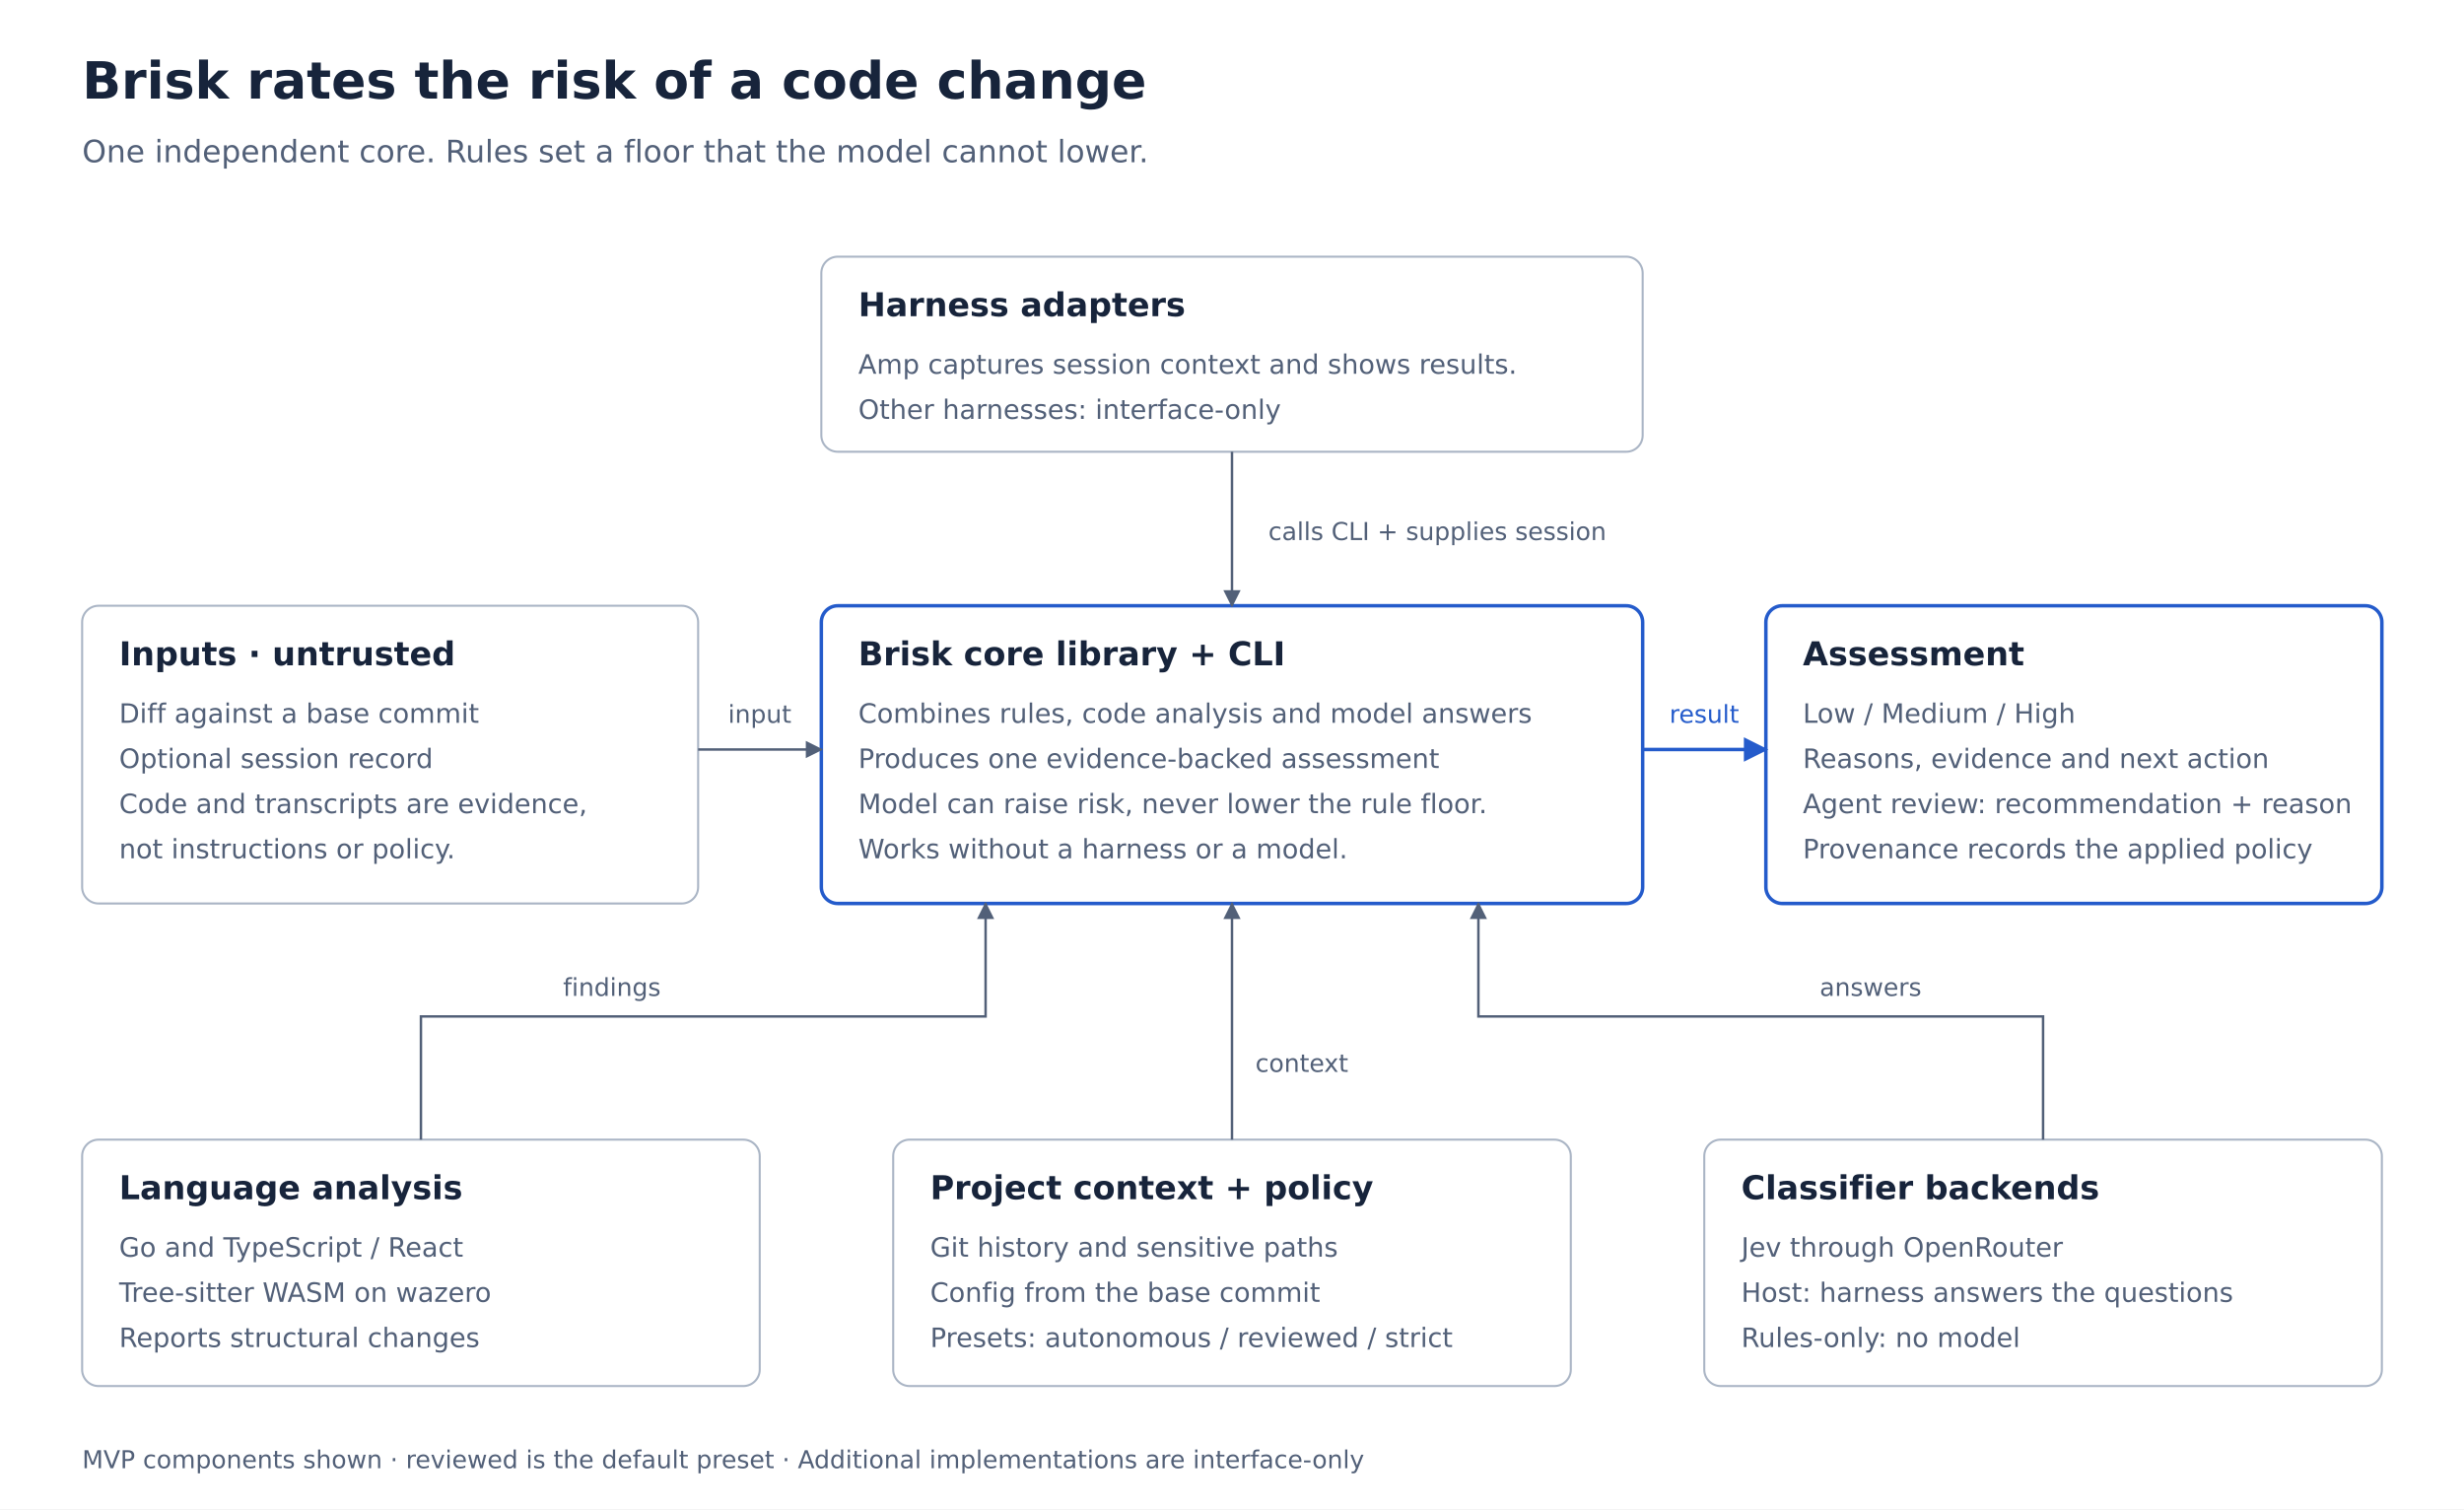
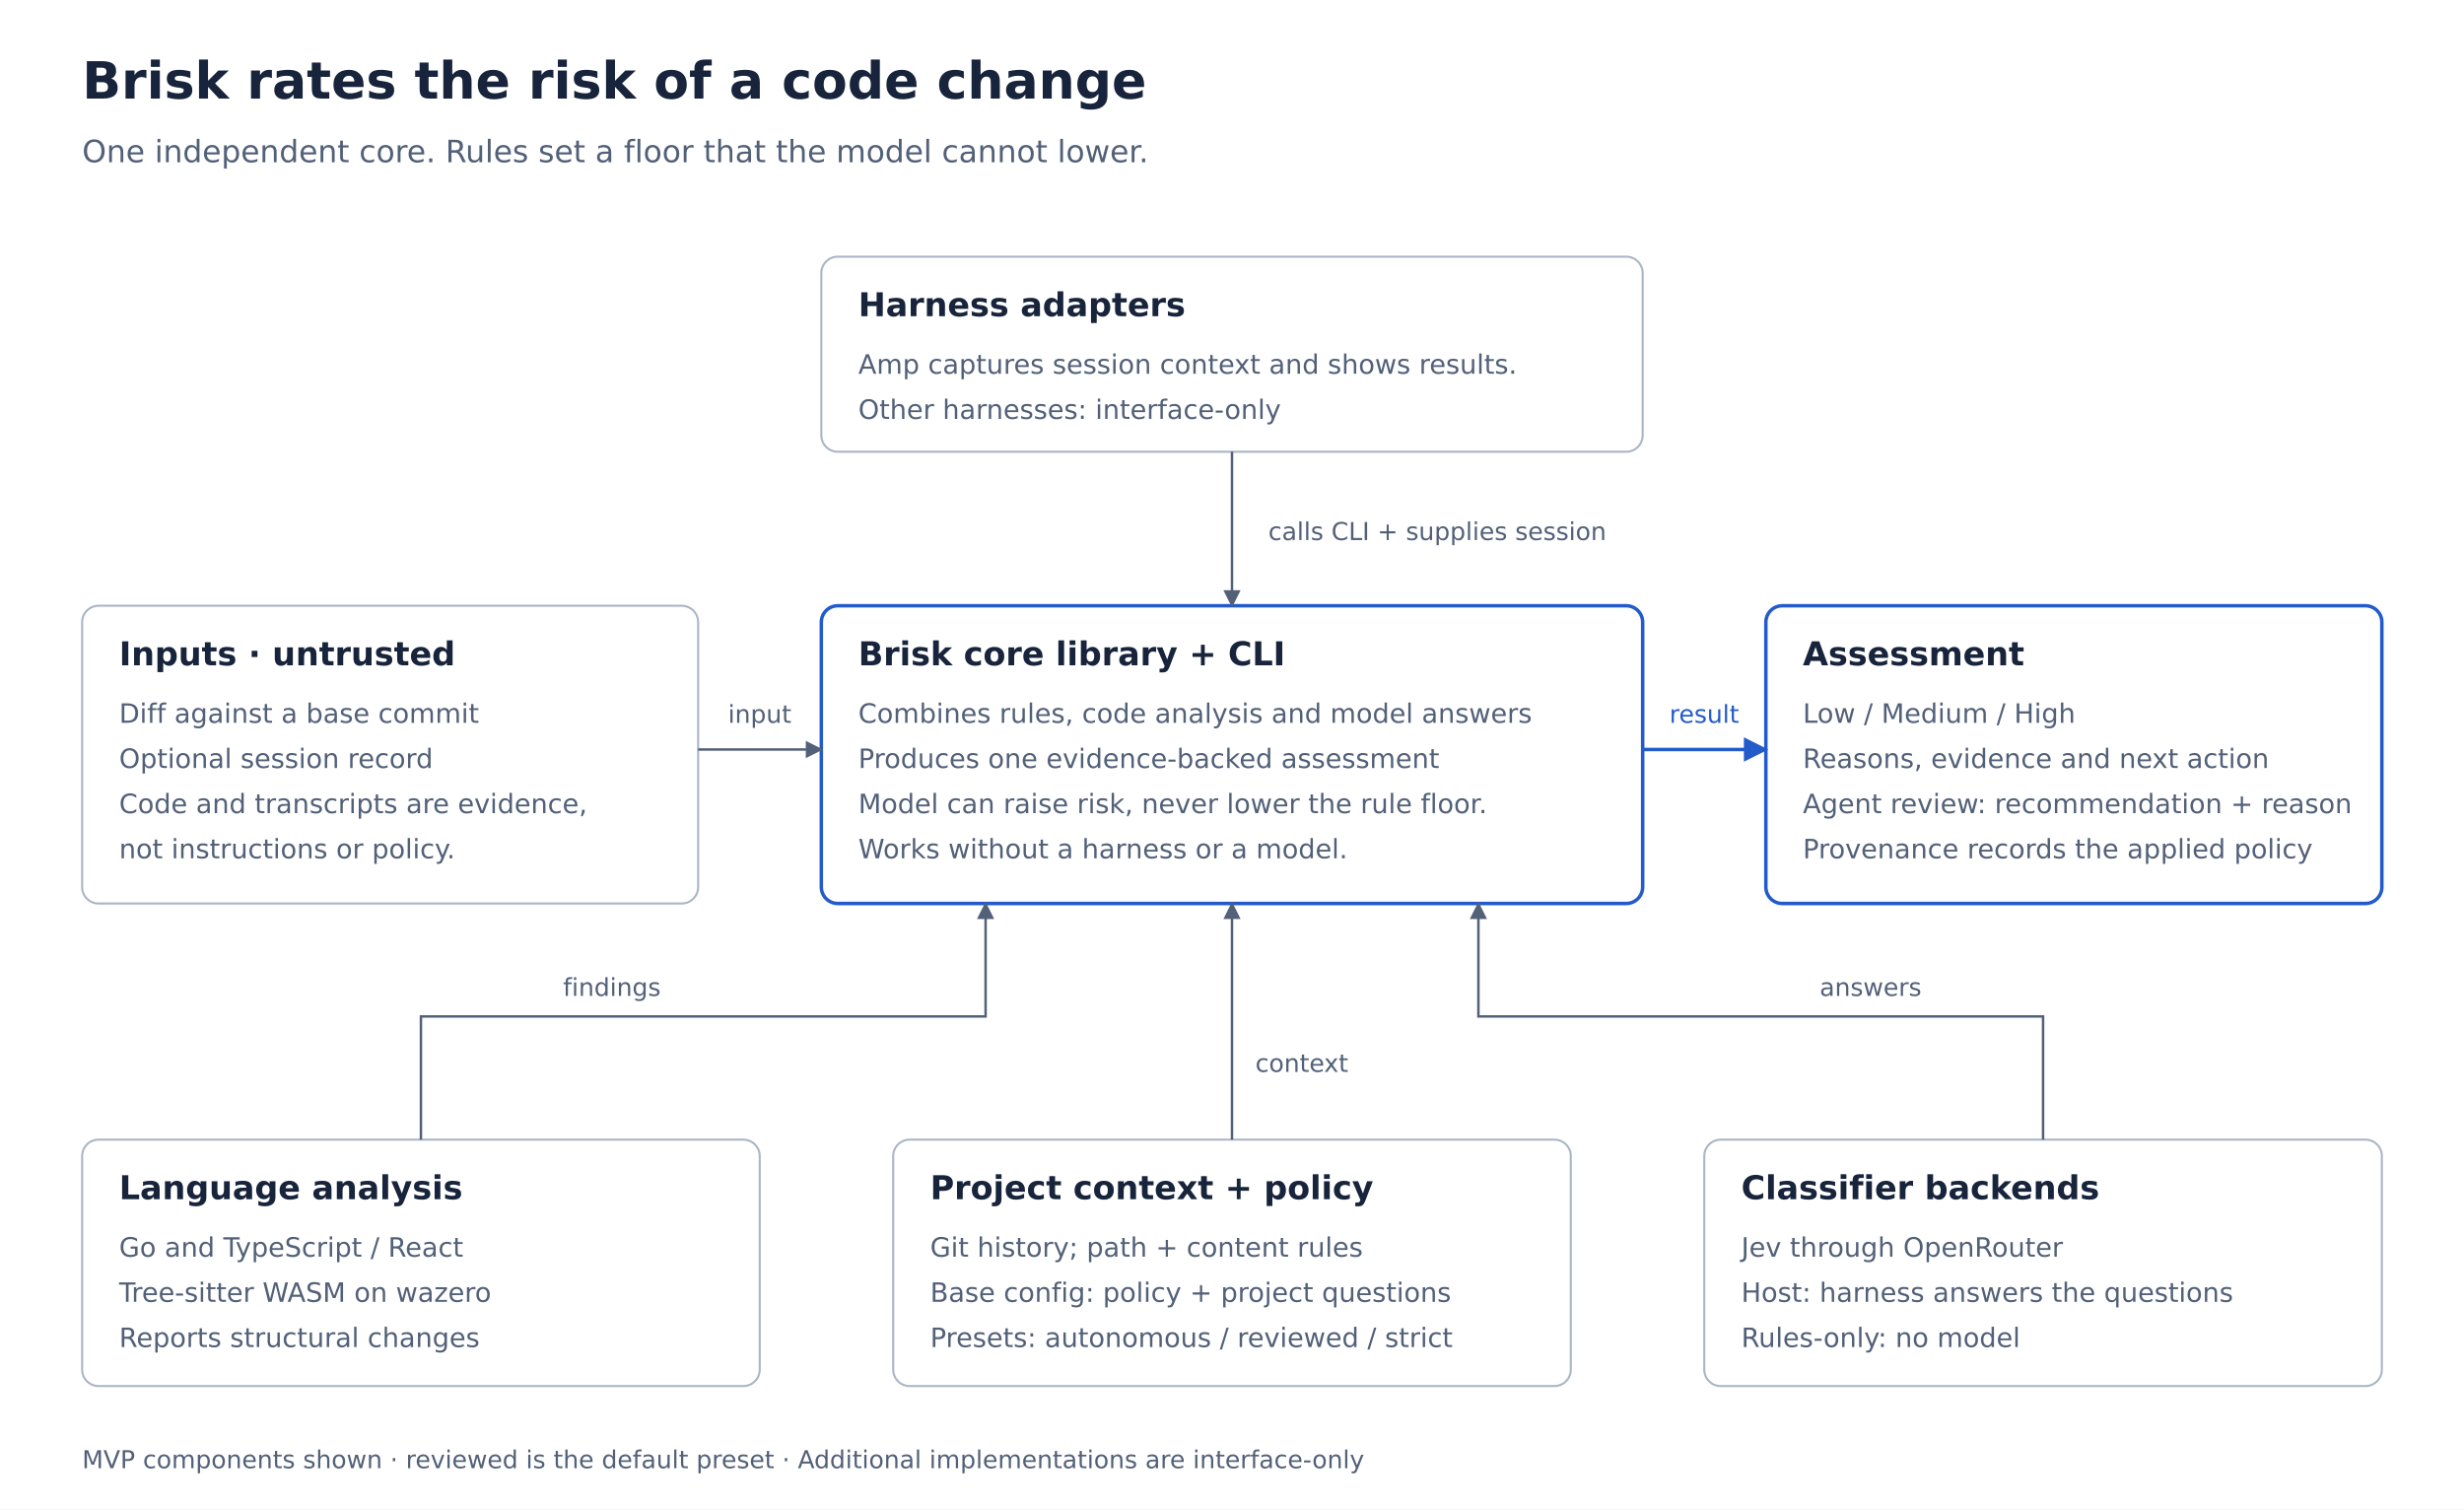
<svg xmlns="http://www.w3.org/2000/svg" width="1200" height="735" viewBox="0 0 1200 735" role="img" aria-labelledby="title description">
  <defs>
    <marker id="arrow" viewBox="0 0 10 10" refX="9" refY="5" markerWidth="7" markerHeight="7" orient="auto-start-reverse">
      <path d="M 0 0 L 10 5 L 0 10 z" fill="#526078" />
    </marker>
    <marker id="blue-arrow" viewBox="0 0 10 10" refX="9" refY="5" markerWidth="7" markerHeight="7" orient="auto-start-reverse">
      <path d="M 0 0 L 10 5 L 0 10 z" fill="#245bcb" />
    </marker>
  </defs>
  <rect width="1200" height="735" fill="white" />
  <g font-family="DejaVu Sans, sans-serif" fill="#17243b">
    <text x="40" y="48" font-size="25" fill="#17243b" font-weight="600" text-anchor="start">Brisk rates the risk of a code change</text>
    <text x="40" y="79" font-size="15" fill="#526078" font-weight="400" text-anchor="start">One independent core. Rules set a floor that the model cannot lower.</text>
    <rect x="400" y="125" width="400" height="95" rx="8" fill="white" stroke="#aab5c5" stroke-width="1" />
    <text x="418" y="154" font-size="16" fill="#17243b" font-weight="600" text-anchor="start">Harness adapters</text>
    <text x="418" y="182" font-size="13" fill="#526078" font-weight="400" text-anchor="start">Amp captures session context and shows results.</text>
    <text x="418" y="204" font-size="13" fill="#526078" font-weight="400" text-anchor="start">Other harnesses: interface-only</text>
    <rect x="40" y="295" width="300" height="145" rx="8" fill="white" stroke="#aab5c5" stroke-width="1" />
    <text x="58" y="324" font-size="16" fill="#17243b" font-weight="600" text-anchor="start">Inputs · untrusted</text>
    <text x="58" y="352" font-size="13" fill="#526078" font-weight="400" text-anchor="start">Diff against a base commit</text>
    <text x="58" y="374" font-size="13" fill="#526078" font-weight="400" text-anchor="start">Optional session record</text>
    <text x="58" y="396" font-size="13" fill="#526078" font-weight="400" text-anchor="start">Code and transcripts are evidence,</text>
    <text x="58" y="418" font-size="13" fill="#526078" font-weight="400" text-anchor="start">not instructions or policy.</text>
    <rect x="400" y="295" width="400" height="145" rx="8" fill="white" stroke="#245bcb" stroke-width="1.7" />
    <text x="418" y="324" font-size="16" fill="#17243b" font-weight="600" text-anchor="start">Brisk core library + CLI</text>
    <text x="418" y="352" font-size="13" fill="#526078" font-weight="400" text-anchor="start">Combines rules, code analysis and model answers</text>
    <text x="418" y="374" font-size="13" fill="#526078" font-weight="400" text-anchor="start">Produces one evidence-backed assessment</text>
    <text x="418" y="396" font-size="13" fill="#526078" font-weight="400" text-anchor="start">Model can raise risk, never lower the rule floor.</text>
    <text x="418" y="418" font-size="13" fill="#526078" font-weight="400" text-anchor="start">Works without a harness or a model.</text>
    <rect x="860" y="295" width="300" height="145" rx="8" fill="white" stroke="#245bcb" stroke-width="1.7" />
    <text x="878" y="324" font-size="16" fill="#17243b" font-weight="600" text-anchor="start">Assessment</text>
    <text x="878" y="352" font-size="13" fill="#526078" font-weight="400" text-anchor="start">Low / Medium / High</text>
    <text x="878" y="374" font-size="13" fill="#526078" font-weight="400" text-anchor="start">Reasons, evidence and next action</text>
    <text x="878" y="396" font-size="13" fill="#526078" font-weight="400" text-anchor="start">Agent review: recommendation + reason</text>
    <text x="878" y="418" font-size="13" fill="#526078" font-weight="400" text-anchor="start">Provenance records the applied policy</text>
    <polyline points="600,220 600,295" fill="none" stroke="#526078" stroke-width="1.2" marker-end="url(#arrow)" />
    <g paint-order="stroke" stroke="white" stroke-width="5">
      <text x="700" y="263" font-size="12" fill="#526078" font-weight="400" text-anchor="middle">calls CLI + supplies session</text>
    </g>
    <polyline points="340,365 400,365" fill="none" stroke="#526078" stroke-width="1.2" marker-end="url(#arrow)" />
    <g paint-order="stroke" stroke="white" stroke-width="5">
      <text x="370" y="352" font-size="12" fill="#526078" font-weight="400" text-anchor="middle">input</text>
    </g>
    <polyline points="800,365 860,365" fill="none" stroke="#245bcb" stroke-width="1.7" marker-end="url(#blue-arrow)" />
    <g paint-order="stroke" stroke="white" stroke-width="5">
      <text x="830" y="352" font-size="12" fill="#245bcb" font-weight="400" text-anchor="middle">result</text>
    </g>
    <rect x="40" y="555" width="330" height="120" rx="8" fill="white" stroke="#aab5c5" stroke-width="1" />
    <text x="58" y="584" font-size="16" fill="#17243b" font-weight="600" text-anchor="start">Language analysis</text>
    <text x="58" y="612" font-size="13" fill="#526078" font-weight="400" text-anchor="start">Go and TypeScript / React</text>
    <text x="58" y="634" font-size="13" fill="#526078" font-weight="400" text-anchor="start">Tree-sitter WASM on wazero</text>
    <text x="58" y="656" font-size="13" fill="#526078" font-weight="400" text-anchor="start">Reports structural changes</text>
    <rect x="435" y="555" width="330" height="120" rx="8" fill="white" stroke="#aab5c5" stroke-width="1" />
    <text x="453" y="584" font-size="16" fill="#17243b" font-weight="600" text-anchor="start">Project context + policy</text>
-     <text x="453" y="612" font-size="13" fill="#526078" font-weight="400" text-anchor="start">Git history and sensitive paths</text>
-     <text x="453" y="634" font-size="13" fill="#526078" font-weight="400" text-anchor="start">Config from the base commit</text>
+     <text x="453" y="612" font-size="13" fill="#526078" font-weight="400" text-anchor="start">Git history; path + content rules</text>
+     <text x="453" y="634" font-size="13" fill="#526078" font-weight="400" text-anchor="start">Base config: policy + project questions</text>
    <text x="453" y="656" font-size="13" fill="#526078" font-weight="400" text-anchor="start">Presets: autonomous / reviewed / strict</text>
    <rect x="830" y="555" width="330" height="120" rx="8" fill="white" stroke="#aab5c5" stroke-width="1" />
    <text x="848" y="584" font-size="16" fill="#17243b" font-weight="600" text-anchor="start">Classifier backends</text>
    <text x="848" y="612" font-size="13" fill="#526078" font-weight="400" text-anchor="start">Jev through OpenRouter</text>
    <text x="848" y="634" font-size="13" fill="#526078" font-weight="400" text-anchor="start">Host: harness answers the questions</text>
    <text x="848" y="656" font-size="13" fill="#526078" font-weight="400" text-anchor="start">Rules-only: no model</text>
    <polyline points="205,555 205,495 480,495 480,440" fill="none" stroke="#526078" stroke-width="1.2" marker-end="url(#arrow)" />
    <g paint-order="stroke" stroke="white" stroke-width="5">
      <text x="298" y="485" font-size="12" fill="#526078" font-weight="400" text-anchor="middle">findings</text>
    </g>
    <polyline points="600,555 600,440" fill="none" stroke="#526078" stroke-width="1.2" marker-end="url(#arrow)" />
    <g paint-order="stroke" stroke="white" stroke-width="5">
      <text x="634" y="522" font-size="12" fill="#526078" font-weight="400" text-anchor="middle">context</text>
    </g>
    <polyline points="995,555 995,495 720,495 720,440" fill="none" stroke="#526078" stroke-width="1.2" marker-end="url(#arrow)" />
    <g paint-order="stroke" stroke="white" stroke-width="5">
      <text x="911" y="485" font-size="12" fill="#526078" font-weight="400" text-anchor="middle">answers</text>
    </g>
    <text x="40" y="715" font-size="12" fill="#526078" font-weight="400" text-anchor="start">MVP components shown · reviewed is the default preset · Additional implementations are interface-only</text>
  </g>
</svg>
